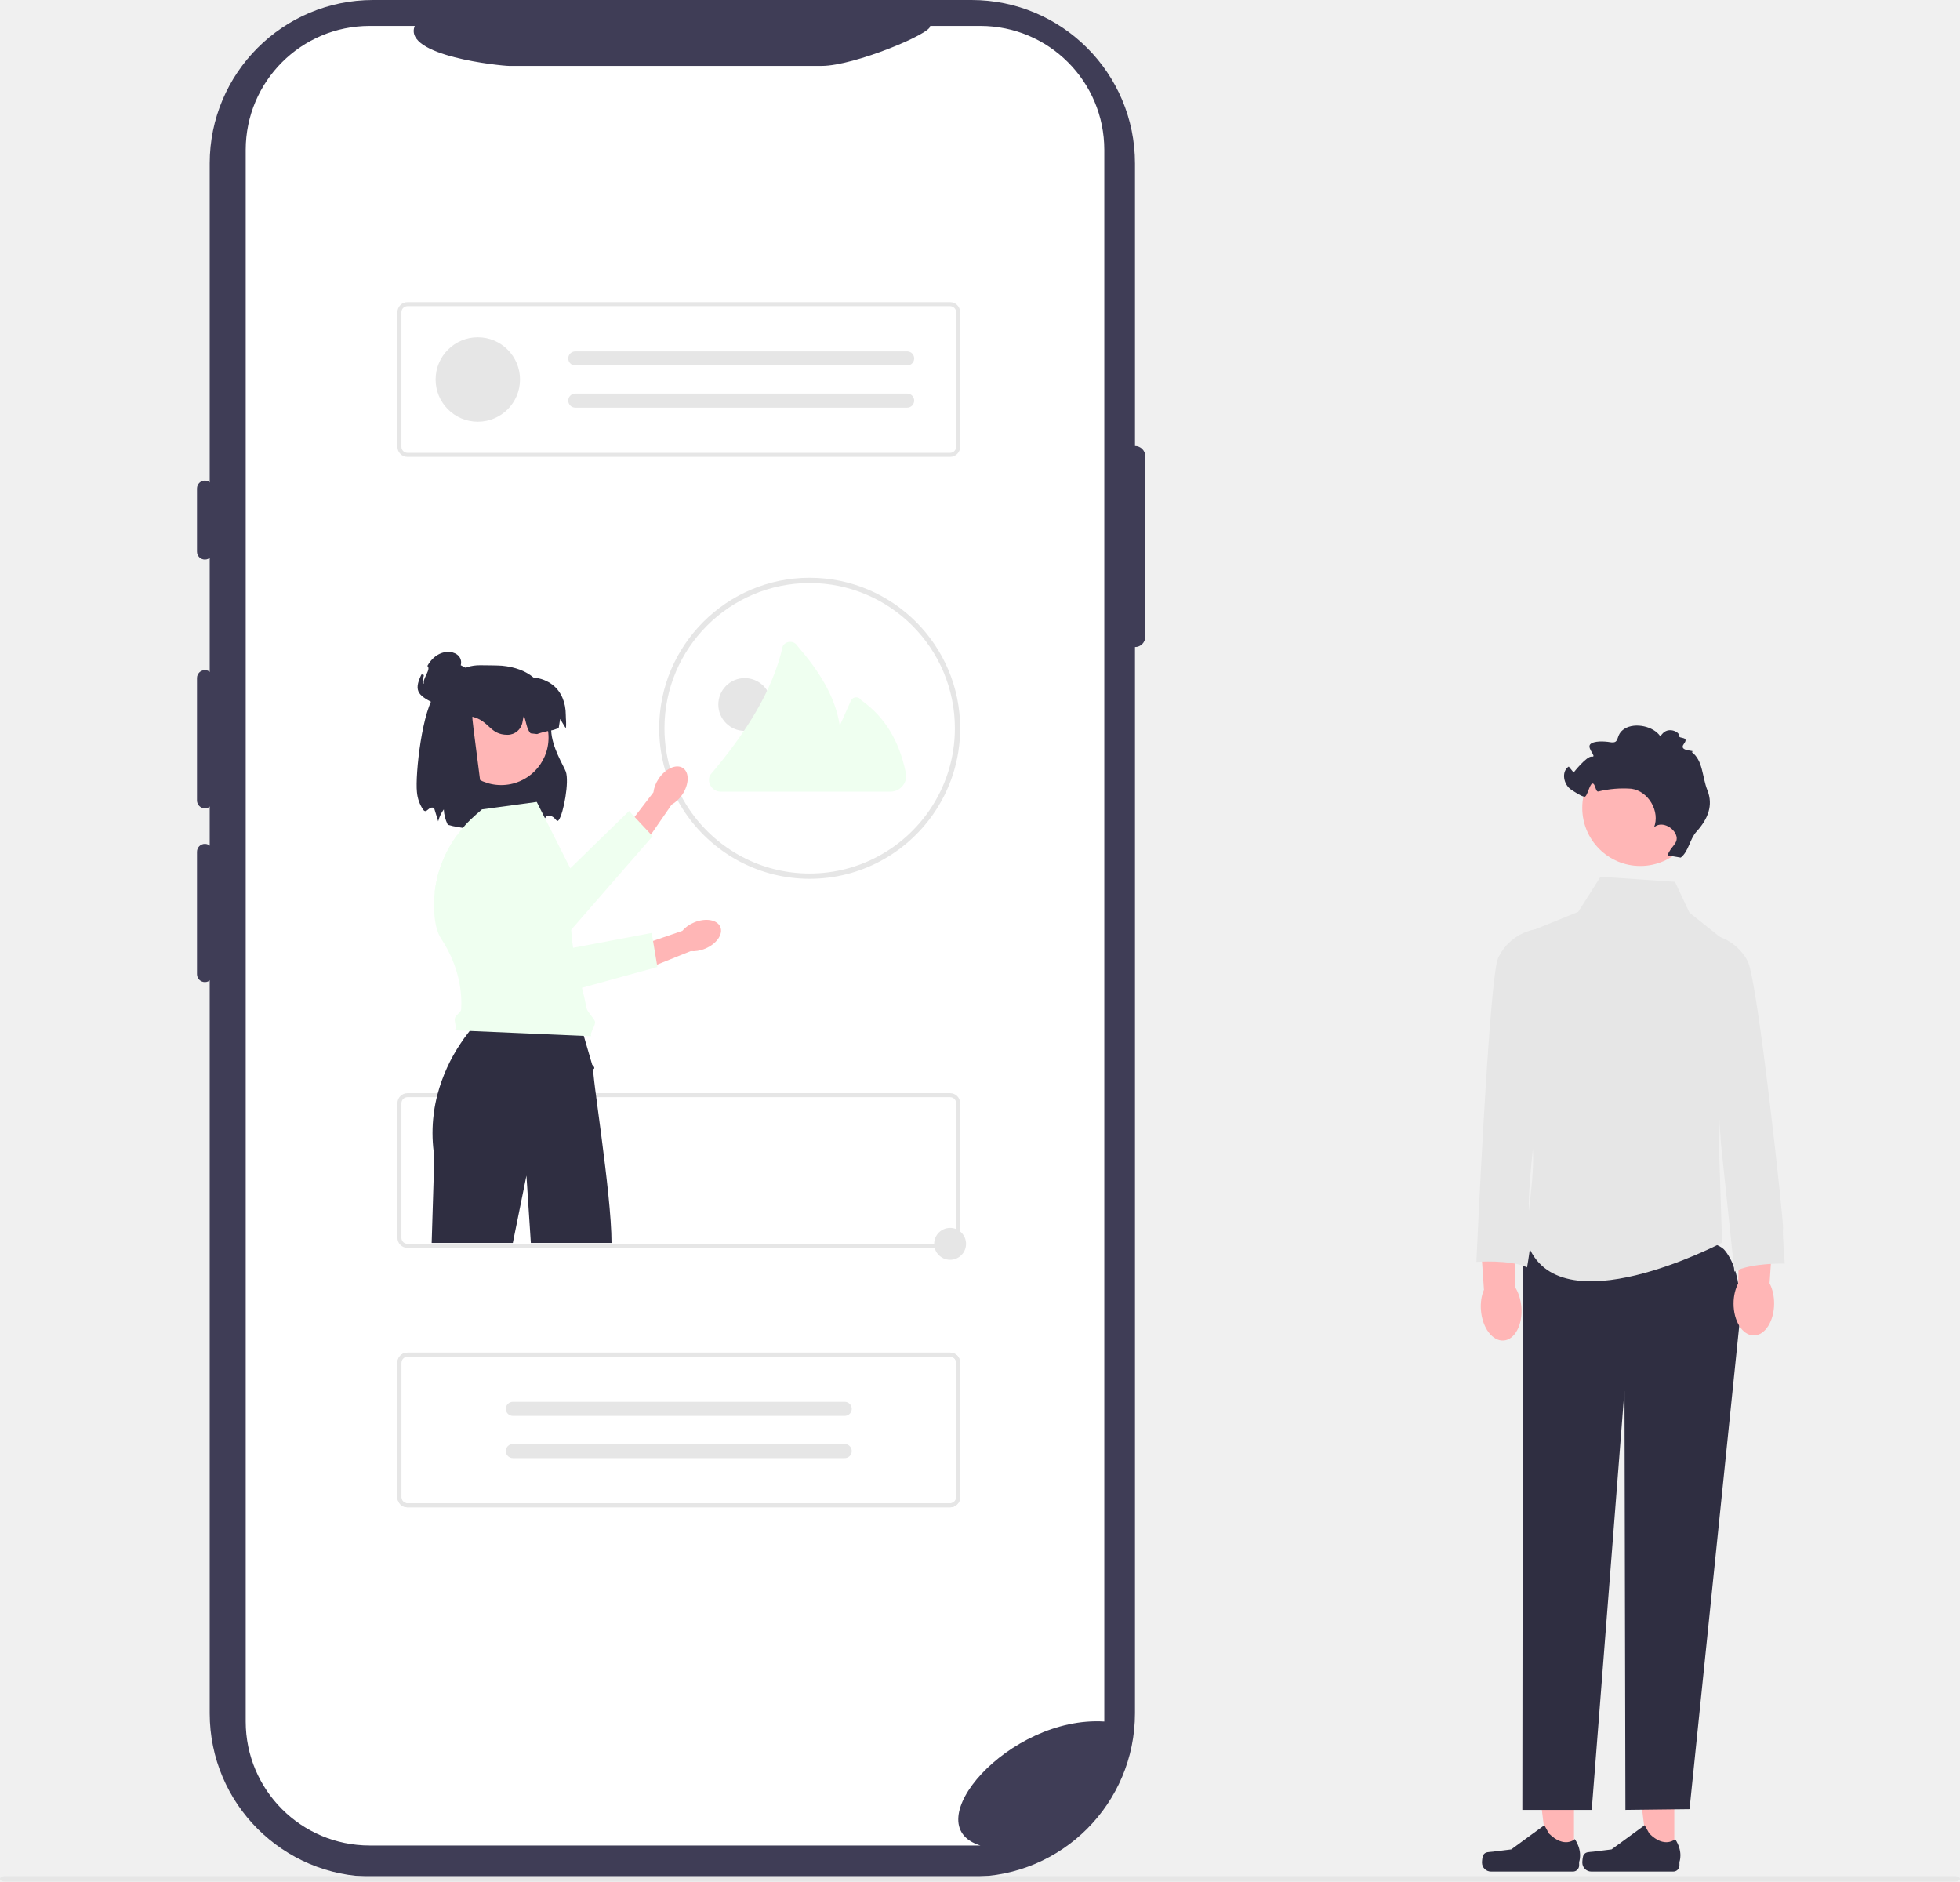
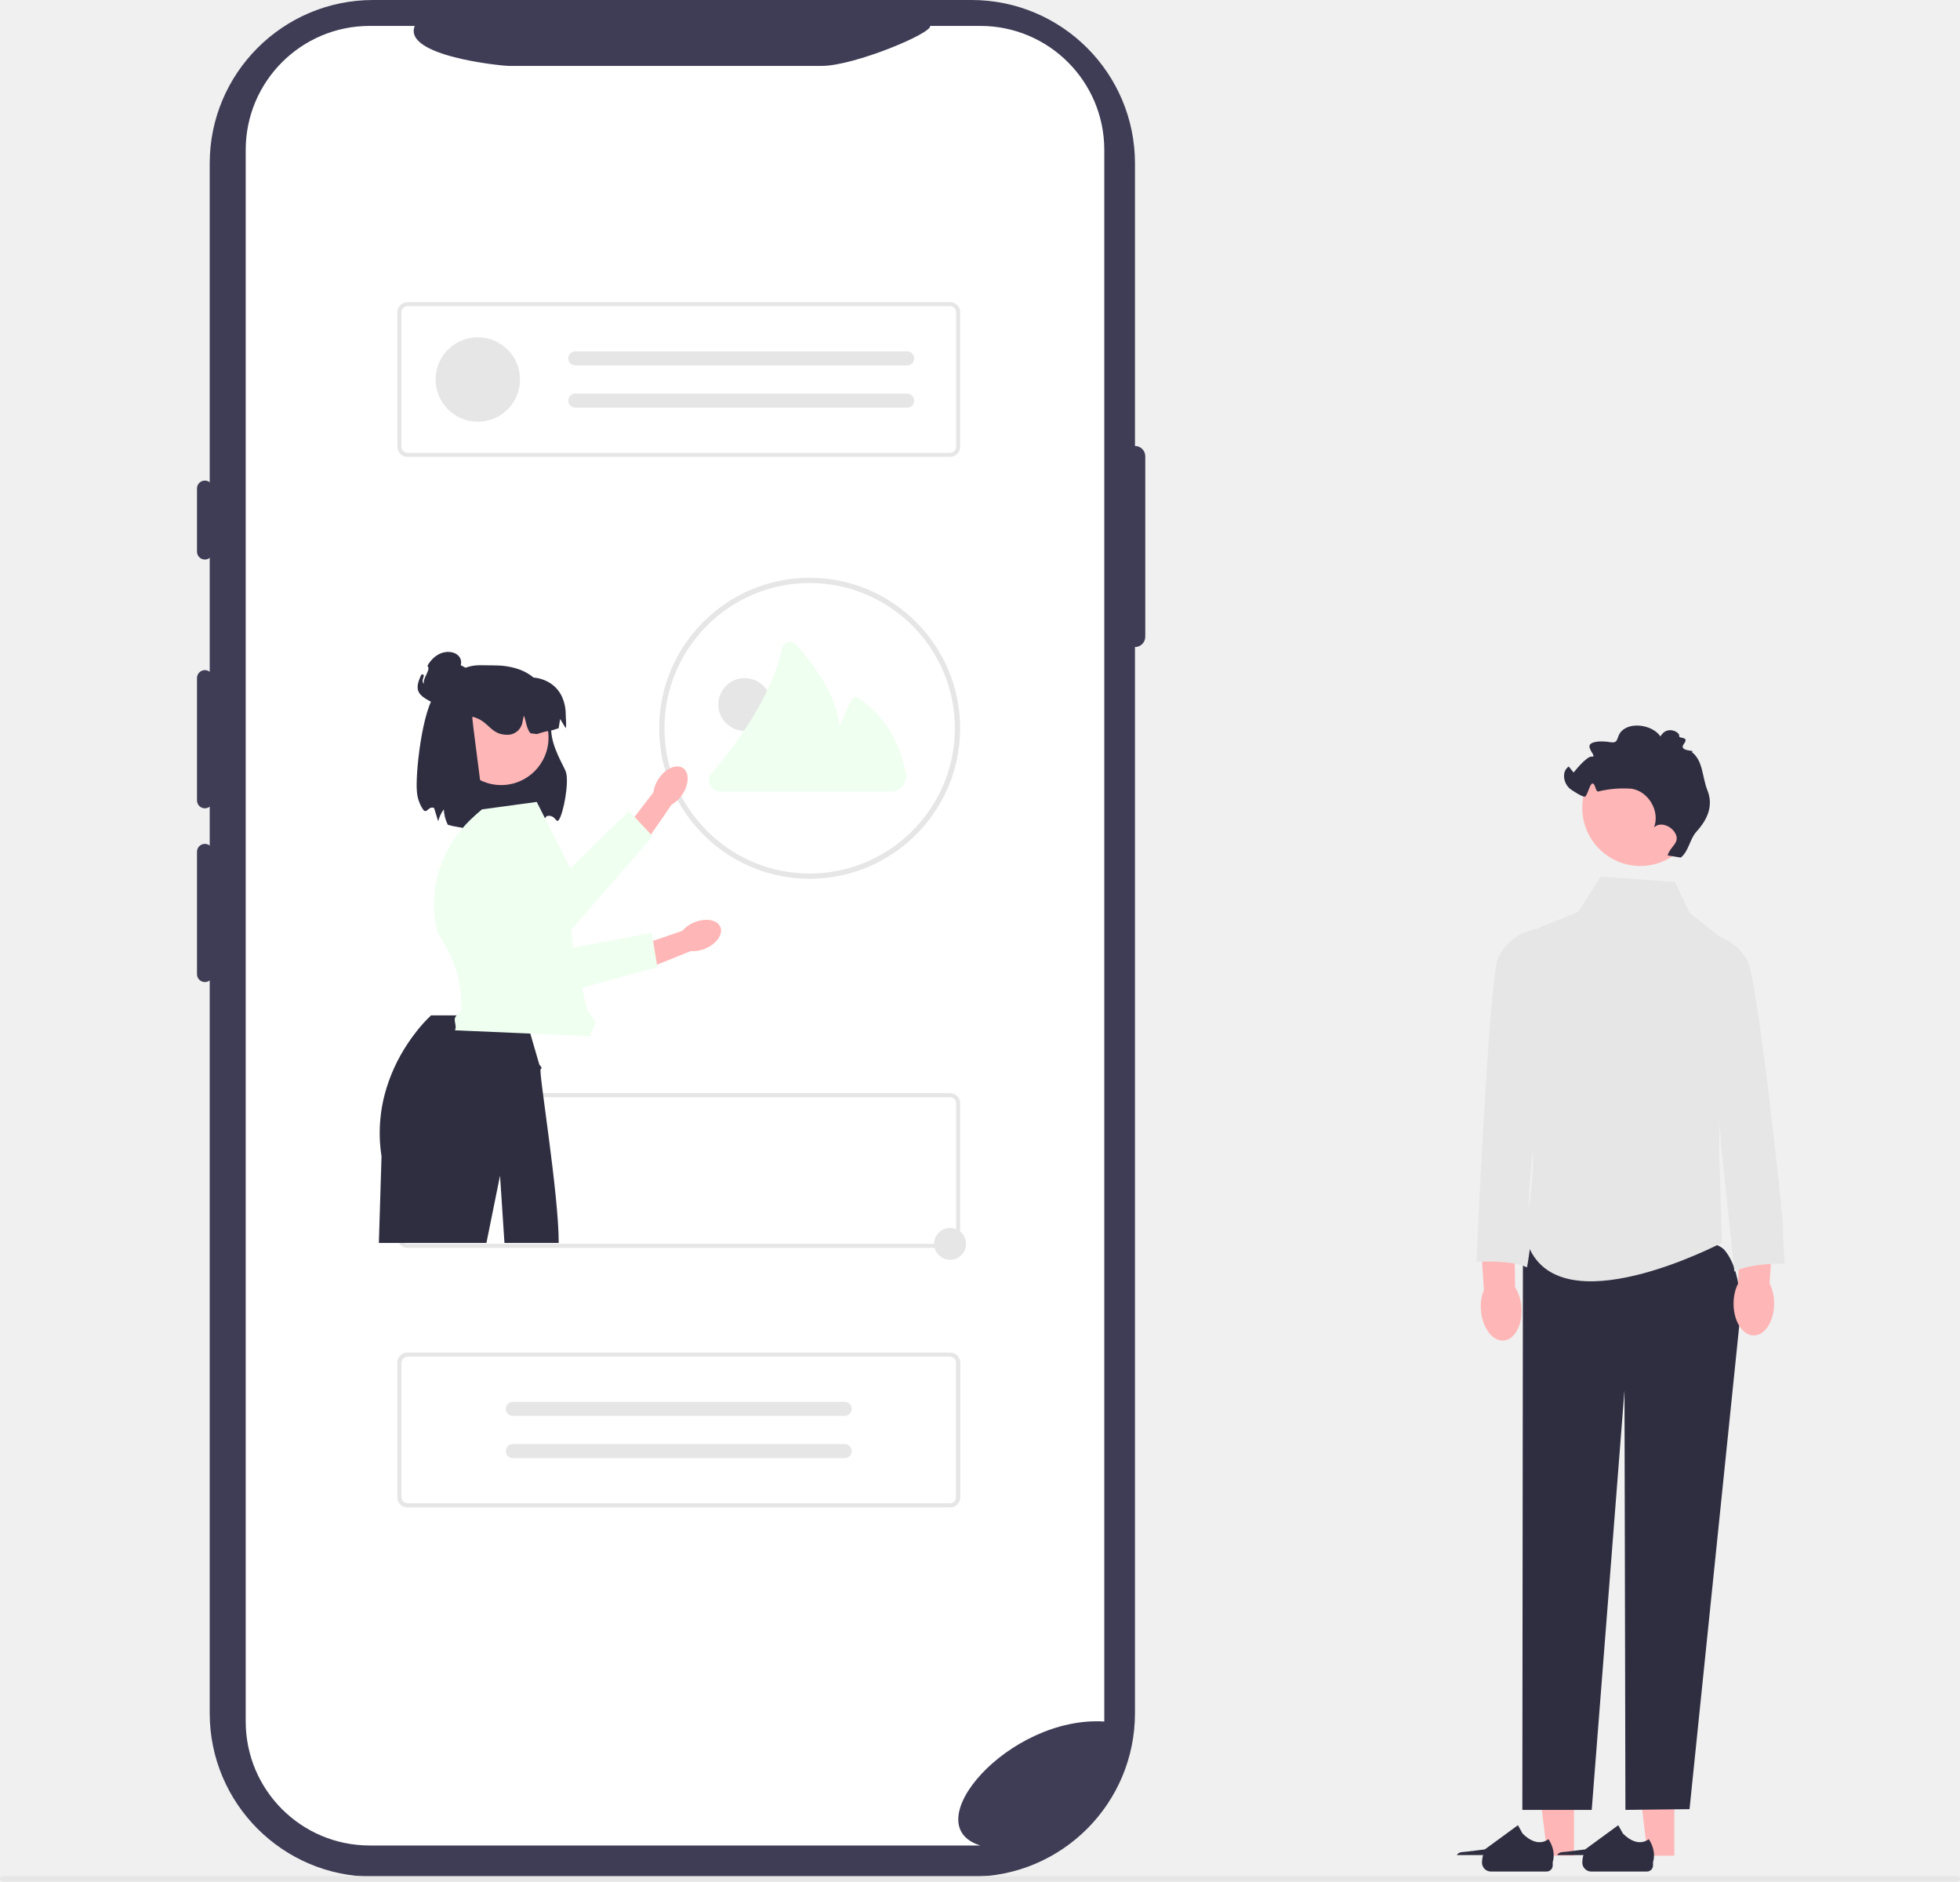
<svg xmlns="http://www.w3.org/2000/svg" width="742.417" height="712.574" viewBox="0 0 742.417 712.574">
  <g>
    <polygon points="596.195 702.752 586.165 702.751 581.393 664.061 596.197 664.062 596.195 702.752" fill="#ffb6b6" />
-     <path d="M561.829,702.524h0c-.312,.526-.477,2.224-.477,2.835h0c0,1.88,1.524,3.404,3.404,3.404h31.064c1.283,0,2.323-1.04,2.323-2.323v-1.293s1.537-3.887-1.627-8.678c0,0-3.932,3.751-9.808-2.124l-1.733-3.139-12.542,9.173-6.952,.856c-1.521,.187-2.869-.029-3.652,1.289h-0Z" fill="#2f2e41" />
+     <path d="M561.829,702.524h0c-.312,.526-.477,2.224-.477,2.835h0c0,1.88,1.524,3.404,3.404,3.404h21.064c1.283,0,2.323-1.04,2.323-2.323v-1.293s1.537-3.887-1.627-8.678c0,0-3.932,3.751-9.808-2.124l-1.733-3.139-12.542,9.173-6.952,.856c-1.521,.187-2.869-.029-3.652,1.289h-0Z" fill="#2f2e41" />
  </g>
  <g>
    <polygon points="634.195 702.752 624.165 702.751 619.393 664.061 634.197 664.062 634.195 702.752" fill="#ffb6b6" />
-     <path d="M599.829,702.524h0c-.312,.526-.477,2.224-.477,2.835h0c0,1.88,1.524,3.404,3.404,3.404h31.064c1.283,0,2.323-1.04,2.323-2.323v-1.293s1.537-3.887-1.627-8.678c0,0-3.932,3.751-9.808-2.124l-1.733-3.139-12.542,9.173-6.952,.856c-1.521,.187-2.869-.029-3.652,1.289h-0Z" fill="#2f2e41" />
+     <path d="M599.829,702.524h0c-.312,.526-.477,2.224-.477,2.835h0c0,1.88,1.524,3.404,3.404,3.404h21.064c1.283,0,2.323-1.04,2.323-2.323v-1.293s1.537-3.887-1.627-8.678c0,0-3.932,3.751-9.808-2.124l-1.733-3.139-12.542,9.173-6.952,.856c-1.521,.187-2.869-.029-3.652,1.289h-0Z" fill="#2f2e41" />
  </g>
  <path d="M576.862,470.555l-.222,214.858h26.277l12.411-158.882,.354,158.882,24.286-.284,18.8-182.77s2.531-19.083-5.444-28.836c-7.975-9.753-76.462-2.968-76.462-2.968v0Z" fill="#2f2e41" />
  <path d="M576.278,495.013c.535,6.646-2.459,12.31-6.689,12.651-4.229,.341-8.092-4.771-8.627-11.418-.234-2.909,.208-5.63,1.134-7.799l-1.915-28.191,13.248-.617,.481,27.856c1.261,1.993,2.133,4.608,2.367,7.517Z" fill="#ffb6b6" />
  <path id="b-381" d="M429.914,168.892h0V61.915C429.914,27.72,402.194,0,367.999,0H141.349c-34.195-.001-61.915,27.719-61.916,61.914V648.798c0,34.195,27.72,61.915,61.915,61.915h226.648c34.195,0,61.915-27.72,61.915-61.915V245.04h0c2.154,0,3.9-1.746,3.9-3.9l.003-68.348c0-2.154-1.746-3.9-3.9-3.9Z" fill="#3f3d56" />
  <path id="c-382" d="M418.287,56.767V651.942c-36.184-2.223-72.007,39.266-46.942,46.952H140.045c-25.936,.004-46.965-21.016-46.973-46.952V56.767c.008-25.935,21.036-46.954,46.971-46.951h17.058c-4.645,11.424,32.846,15.14,35.72,15.144h118.459c12.332-.016,42.084-12.482,41.001-15.144h19.055c25.925,.004,46.942,21.017,46.951,46.942l0,.009h-0Z" fill="#fff" />
  <path id="d-383" d="M359.881,472.576H154.344c-2.101-.002-3.804-1.705-3.806-3.806v-50.984c.003-2.101,1.705-3.803,3.806-3.806h205.537c2.101,.003,3.803,1.705,3.806,3.806v50.985c-.003,2.1-1.706,3.802-3.806,3.805Zm-205.537-57.074c-1.261,.001-2.283,1.023-2.284,2.284v50.985c.001,1.261,1.023,2.283,2.284,2.284h205.537c1.261-.001,2.283-1.023,2.284-2.284v-50.985c-.001-1.261-1.023-2.283-2.284-2.284H154.344Z" fill="#e6e6e6" />
  <path id="e-384" d="M359.881,570.835H154.344c-2.101-.002-3.804-1.705-3.806-3.806v-50.984c.003-2.101,1.705-3.803,3.806-3.806h205.537c2.101,.003,3.803,1.705,3.806,3.806v50.985c-.003,2.101-1.705,3.803-3.806,3.806v-.001Zm-205.537-57.074c-1.261,.001-2.283,1.023-2.284,2.284v50.985c.001,1.261,1.023,2.283,2.284,2.284h205.537c1.261-.001,2.283-1.023,2.284-2.284v-50.985c-.001-1.261-1.023-2.283-2.284-2.284H154.344Z" fill="#e6e6e6" />
  <path id="f-385" d="M740.479,712.574H1.938c-1.071,0-1.938-.468-1.938-1.045s.868-1.045,1.938-1.045H740.479c1.07,0,1.938,.468,1.938,1.045s-.867,1.045-1.938,1.045Z" fill="#e6e6e6" />
  <path id="g-386" d="M165.238,262.39c.231-.257,.462-.5,.7-.749,5.8-6.1,8.849-9.716,15.928-9.716,1.313,0,7.104,.06,8.304,.179,4.971,.487,8.946,1.985,11.926,4.494,4.4,3.704,6.606,9.584,6.617,17.641,0,.446,.026,1.277,.067,2.38,.262,6.428,4.672,13.255,5.528,15.574,1.39,3.776-.856,15.871-2.656,18.338-1.046,1.441-1.257-2.171-4.472-1.494-.59,.128-3.059,4.9-3.726,4.992-3.447,.457-6.923,.663-10.4,.616-.456,0-.913,0-1.39-.01h-.005c-1.647-.01-3.406-.057-5.273-.128-4.957-.101-9.895-.653-14.753-1.647h-.005c-.641-.144-1.272-.308-1.888-.482l-.113-.031-.051-.1c-.879-1.789-1.38-3.739-1.472-5.73-.94,1.268-1.633,2.702-2.042,4.227l-.077,.293-1.556-5.042c-2.169-.933-2.77,2.486-4.169,.585-1.338-1.983-2.14-4.279-2.329-6.664-.701-6.477,1.962-31.566,7.307-37.526Z" fill="#2f2e41" />
-   <path id="h-387" d="M163.509,470.703h30.742l5.155-25.489,1.672,25.489h30.557c.015-18.891-7.773-65.432-6.841-65.823s-.475-1.631-.475-1.631l-4.984-17.114-.467-1.611h-35.584c-2.048,1.924-3.937,4.01-5.648,6.238-.58,.739-1.185,1.539-1.806,2.4-.431,.61-.877,1.252-1.323,1.924-3.965,5.903-6.929,12.419-8.772,19.287v.005c-.313,1.175-.59,2.377-.831,3.606v.005c-.215,1.093-.405,2.2-.554,3.334-.113,.826-.21,1.662-.282,2.508-.428,4.689-.278,9.413,.446,14.065l-1.005,32.807Z" fill="#2f2e41" />
+   <path id="h-387" d="M163.509,470.703h20.742l5.155-25.489,1.672,25.489h20.557c.015-18.891-7.773-65.432-6.841-65.823s-.475-1.631-.475-1.631l-4.984-17.114-.467-1.611h-35.584c-2.048,1.924-3.937,4.01-5.648,6.238-.58,.739-1.185,1.539-1.806,2.4-.431,.61-.877,1.252-1.323,1.924-3.965,5.903-6.929,12.419-8.772,19.287v.005c-.313,1.175-.59,2.377-.831,3.606v.005c-.215,1.093-.405,2.2-.554,3.334-.113,.826-.21,1.662-.282,2.508-.428,4.689-.278,9.413,.446,14.065l-1.005,32.807Z" fill="#2f2e41" />
  <circle id="i" cx="189.828" cy="279.359" r="17.946" fill="#ffb6b6" />
  <path id="j-388" d="M178.036,257.055h17.569c2.125-.495,4.315-.649,6.489-.457,2.671,.204,5.223,1.19,7.336,2.837,3.144,2.524,4.878,6.546,4.878,11.326-.009,1.528,.305,3.54,0,5.038l-2.136-3.521-.565,3.521c-1.621,.415-1.201,.497-2.829,.82-.39,.077-.785,.154-1.18,.226-2.134,.395-4.169,1.15-4.169,1.15l-2.423-.278c-1.514-1.392-1.768-4.831-2.577-6.722-.158,.552-.353,1.524-.543,2.577-.489,2.711-2.855,4.696-5.61,4.698l-.047-0c-6.74-.005-6.738-5.223-13.282-6.836-.431-.1,3.969,30.405,3.544,30.292l-13.479-8.665,1.74-28.721c.004-4.021,3.263-7.28,7.284-7.284l-0,0h-0Z" fill="#2f2e41" />
  <path id="k-389" d="M159.618,255.463c-3.235,6.614-.882,8.1,5.732,11.336,6.614,3.235,14.985,6.995,18.22,.38,3.235-6.614-2.431-12.019-9.045-15.254,1.412-5.482-8.046-7.994-12.637,.256,1.577,1.318-2.054,4.9-1.273,6.801-1.612-1.301,1.182-3.793-.874-3.541-.041,.007-.079,.013-.123,.021l0,0Z" fill="#2f2e41" />
  <path id="l-390" d="M359.881,570.835H154.344c-2.101-.002-3.804-1.705-3.806-3.806v-50.984c.003-2.101,1.705-3.803,3.806-3.806h205.537c2.101,.003,3.803,1.705,3.806,3.806v50.985c-.003,2.101-1.705,3.803-3.806,3.806v-.001Zm-205.537-57.074c-1.261,.001-2.283,1.023-2.284,2.284v50.985c.001,1.261,1.023,2.283,2.284,2.284h205.537c1.261-.001,2.283-1.023,2.284-2.284v-50.985c-.001-1.261-1.023-2.283-2.284-2.284H154.344Z" fill="#e6e6e6" />
  <path id="m-391" d="M194.259,530.879c-1.472,0-2.664,1.193-2.664,2.664s1.193,2.664,2.664,2.664h125.605c1.471,.056,2.709-1.09,2.765-2.561,.056-1.471-1.09-2.709-2.561-2.765-.039-.001-.078-.002-.117-.002h-125.692v-.001h0Z" fill="#e6e6e6" />
  <path id="n-392" d="M194.259,546.865c-1.472,0-2.664,1.193-2.664,2.664s1.193,2.664,2.664,2.664h125.605c1.471,.056,2.709-1.09,2.765-2.561,.056-1.471-1.09-2.709-2.561-2.765-.039-.001-.078-.002-.117-.002h-125.692v-.001h0Z" fill="#e6e6e6" />
  <path id="o-393" d="M359.881,173.019H154.344c-2.101-.002-3.804-1.705-3.806-3.806v-50.984c.003-2.101,1.705-3.803,3.806-3.806h205.537c2.101,.003,3.803,1.705,3.806,3.806v50.985c-.003,2.101-1.705,3.803-3.806,3.806v-.001Zm-205.537-57.074c-1.261,.001-2.283,1.023-2.284,2.284v50.985c.001,1.261,1.023,2.283,2.284,2.284h205.537c1.261-.001,2.283-1.023,2.284-2.284v-50.985c-.001-1.261-1.023-2.283-2.284-2.284H154.344Z" fill="#e6e6e6" />
  <path id="p-394" d="M217.908,133.063c-1.472,0-2.664,1.193-2.664,2.664s1.193,2.664,2.664,2.664h125.605c1.471,.056,2.709-1.09,2.765-2.561,.056-1.471-1.09-2.709-2.561-2.765-.039-.001-.078-.002-.117-.002h-125.692v-.001h0Z" fill="#e6e6e6" />
  <path id="q-395" d="M217.908,149.049c-1.472,0-2.664,1.193-2.664,2.664s1.193,2.664,2.664,2.664h125.605c1.471,.056,2.709-1.09,2.765-2.561,.056-1.471-1.09-2.709-2.561-2.765-.039-.001-.078-.002-.117-.002h-125.692v-.001h0Z" fill="#e6e6e6" />
  <circle id="r" cx="180.987" cy="143.72" r="15.986" fill="#e6e6e6" />
  <path id="s-396" d="M634.448,333.951l-28.2-1.939-8.438,13.3-20.321,8.262v65.539c2.114,6.346,3.207,12.987,3.238,19.675-.078,13.057-3.433,28.438-2.272,31.807,11.36,32.943,73.837,0,73.837,0l-1.136-35.215,1.542-79.584-12.767-10.183-5.483-11.662Z" fill="#e6e6e6" />
  <path id="t-397" d="M582.091,351.83l-.332,.056c-6.279,1.063-11.63,5.155-14.3,10.937-3.434,7.427-8.226,115.071-8.226,115.071,0,0,12.809-.972,19.184,2.075,0,0,2.878-15.853,1.154-18.61s1.505-30.328,1.505-30.328c7.009-18.326,4.243-48.487,1.015-79.201Z" fill="#e6e6e6" />
  <path d="M672.011,493.695c-.024,6.668-3.483,12.061-7.726,12.046s-7.664-5.433-7.64-12.101c.01-2.919,.679-5.593,1.784-7.677l.455-28.252,13.253,.496-1.856,27.799c1.09,2.091,1.739,4.77,1.729,7.689h0Z" fill="#ffb6b6" />
  <path id="u-398" d="M646.838,353.776l.335,.039c6.323,.746,11.871,4.562,14.829,10.2,3.8,7.244,13.713,99.464,13.396,101.147s.623,13.369,.623,13.369c0,0-12.842-.324-19.055,3.04l-5.126-48.743-5.002-79.052Z" fill="#e6e6e6" />
  <g>
    <path d="M77.61,181.995c-1.65,0-2.991,1.341-2.991,2.991v23.927c0,1.65,1.341,2.991,2.991,2.991s2.991-1.341,2.991-2.991v-23.927c0-1.65-1.341-2.991-2.991-2.991Z" fill="#3f3d56" />
    <path d="M77.61,253.777c-1.65,0-2.991,1.341-2.991,2.991v46.359c0,1.65,1.341,2.991,2.991,2.991s2.991-1.341,2.991-2.991v-46.359c0-1.65-1.341-2.991-2.991-2.991Z" fill="#3f3d56" />
    <path d="M77.61,319.576c-1.65,0-2.991,1.341-2.991,2.991v46.359c0,1.65,1.341,2.991,2.991,2.991s2.991-1.341,2.991-2.991v-46.359c0-1.65-1.341-2.991-2.991-2.991Z" fill="#3f3d56" />
  </g>
  <circle cx="282.09" cy="266.799" r="10" fill="#e6e6e6" />
  <path d="M326.23,265.169c-.4-.69-1.12-1.11-1.92-1.11-.8,0-1.52,.42-1.92,1.11l-4.3,9.63c-1.705-11.215-8.039-20.928-15.98-30.12-.59-1.01-1.63-1.61-2.8-1.61-1.17,0-2.21,.6-2.8,1.61-3.756,16.812-14.049,33.033-27.637,48.956-1.184,2.951,.989,6.164,4.169,6.164h64.239c4.061,0,6.939-3.964,5.681-7.825-2.371-10.863-7.326-20.173-16.731-26.805Z" fill="#effff0" />
  <path d="M306.69,218.799c-31.43,0-57,25.57-57,57,0,12.74,4.2,24.52,11.3,34.02,10.4,13.94,27.01,22.98,45.7,22.98,19.21,0,36.23-9.55,46.56-24.15,6.57-9.29,10.44-20.63,10.44-32.85,0-31.43-25.57-57-57-57v0Zm45.45,87.93c-9.91,14.52-26.59,24.07-45.45,24.07-18.35,0-34.62-9.03-44.61-22.87-6.54-9.04-10.39-20.15-10.39-32.13,0-30.33,24.67-55,55-55,30.32,0,55,24.67,55,55,0,11.46-3.52,22.11-9.55,30.93Z" fill="#e6e6e6" />
  <g>
    <path d="M249.497,294.886h0c2.611-3.883,6.73-5.684,9.201-4.023s2.358,6.156-.253,10.038c-1.143,1.7-2.575,3-4.031,3.786l-11.268,16.314-7.543-5.451,11.908-15.504c.178-1.645,.843-3.462,1.985-5.162h0l-0,0Z" fill="#ffb6b6" />
    <path d="M247.2,316.68l-30.84,35.42-2.84,3.26-13.21-4.78-20.38-7.39h-.01l-15.24-5.52c.16-1.35,.38-2.69,.67-4.02,.31-1.46,.69-2.91,1.15-4.34,1.38-4.32,3.41-8.43,6.03-12.17,.98,.4,1.96,.88,2.95,1.43l22.72,9.84,12.64,5.47,5.17-5.04,22.27-21.72,2.08,2.23,.01,.01,6.21,6.66,.01,.01,.61,.65Z" fill="#effff0" />
  </g>
  <path d="M223.97,392.41l-51.64-2.23c.77-1.59-.4-3.24-.01-4.63,.35-1.21,2.31-2.18,2.37-3.31,.36-6.12-.57-16.08-7.59-26.77-1.45-2.22-2.16-5.12-2.49-8.35-.33-3.18-.3-6.34,.07-9.45,.16-1.35,.38-2.69,.67-4.02,.31-1.46,.69-2.91,1.15-4.34,1.38-4.32,3.41-8.43,6.03-12.17,.17-.26,.35-.51,.53-.76,.97-1.34,2.01-2.63,3.13-3.87,1.29-1.43,2.68-2.79,4.15-4.07l2.23-1.93,20.74-2.82,10.85,21.49,1.85,3.66,2,3.96c-1.15,5.39-1.66,10.18-1.74,14.55-.03,1.64,0,3.22,.09,4.75,.13,2.39,.37,4.66,.71,6.84,.82,5.35,2.13,10.21,3.36,15.13,.65,2.57,1.27,5.15,1.78,7.83,.24,1.26,2.77,3.74,3.13,4.88,.49,1.53-2.11,4.34-1.37,5.63Z" fill="#effff0" />
  <g>
    <path d="M262.963,349.306h0c4.322-1.793,8.75-1.018,9.891,1.733s-1.437,6.433-5.759,8.226c-1.892,.785-3.804,1.078-5.452,.928l-18.407,7.369-3.274-8.712,18.493-6.339c1.058-1.272,2.615-2.42,4.507-3.204h0l0-0Z" fill="#ffb6b6" />
    <path d="M166.5,329.31c-.46,1.43-.84,2.88-1.15,4.34l34.2,46.17,20.88-5.75,28.58-7.87-.15-.89-1.5-9-.5-3.01-29.79,5.64-7.87,1.49-13.31-20.47h-.01l-7.69-11.83c-3.64-7.05-9.17-11.11-15.13-11.75l-6.56,12.93h-0Z" fill="#effff0" />
  </g>
  <circle cx="359.881" cy="471.055" r="6.04" fill="#e6e6e6" />
  <circle id="v" cx="621.33" cy="305.945" r="21.995" fill="#ffb6b6" />
  <path id="w-399" d="M636.636,324.772c3.059-2.394,3.356-6.957,5.966-9.834,4.364-4.809,6.415-9.984,4.129-15.682-2.022-5.04-1.592-11.236-5.948-14.48,2.139-.774-5.262,.001-2.979-3.03s-2.039-1.834-1.753-3.075-3.604-3.514-6.132-1.039c-.38,.372-.712,.79-.989,1.245-2.573-3.855-9.608-5.361-13.548-2.915-3.866,2.4-1.404,5.801-5.561,5.087-1.954-.336-6.172-.608-7.507,.858-1.254,1.584,2.704,4.813,.693,4.622-1.949-.368-6.94,6.026-6.94,6.026l-1.851-2.27c-2.941,1.917-1.975,6.918,.985,8.8,1.113,.708,3.687,2.473,4.981,2.633,1.047,.13,1.918-4.888,3-5,1.136-.118,1.147,3.281,2.236,3.014,4.104-1.006,8.342-1.356,12.556-1.037,6.437,.909,10.92,8.6,8.536,14.652,2.473-2.428,7.048-.413,8.329,2.807s-2.232,4.469-3.182,7.802" fill="#2f2e41" />
</svg>
